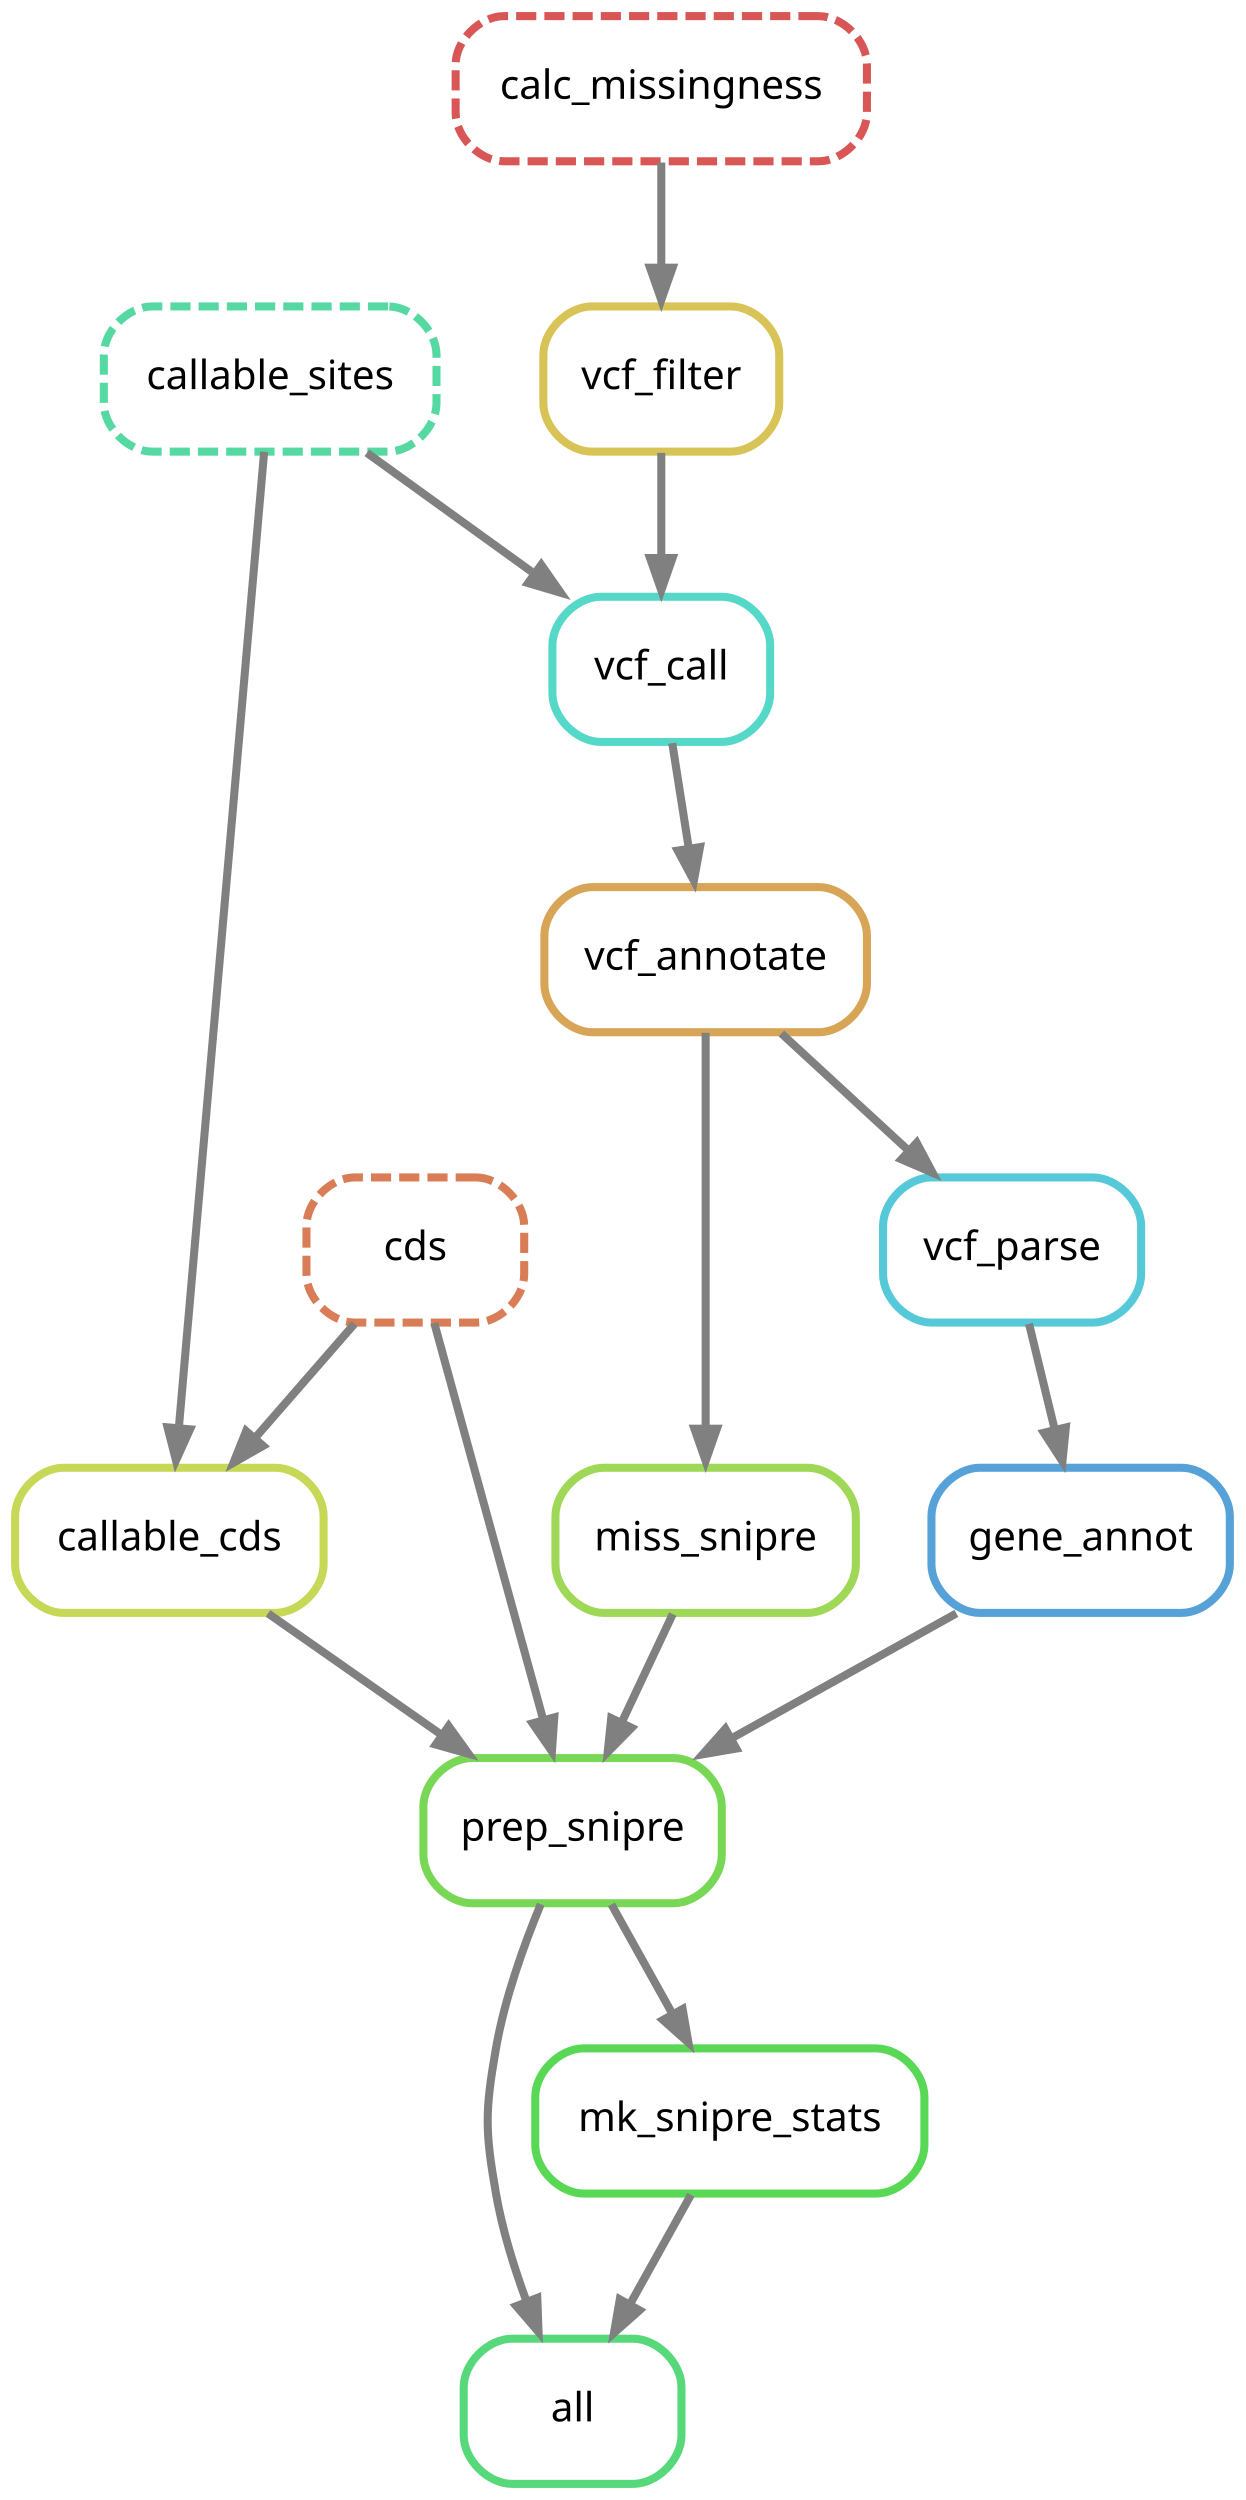
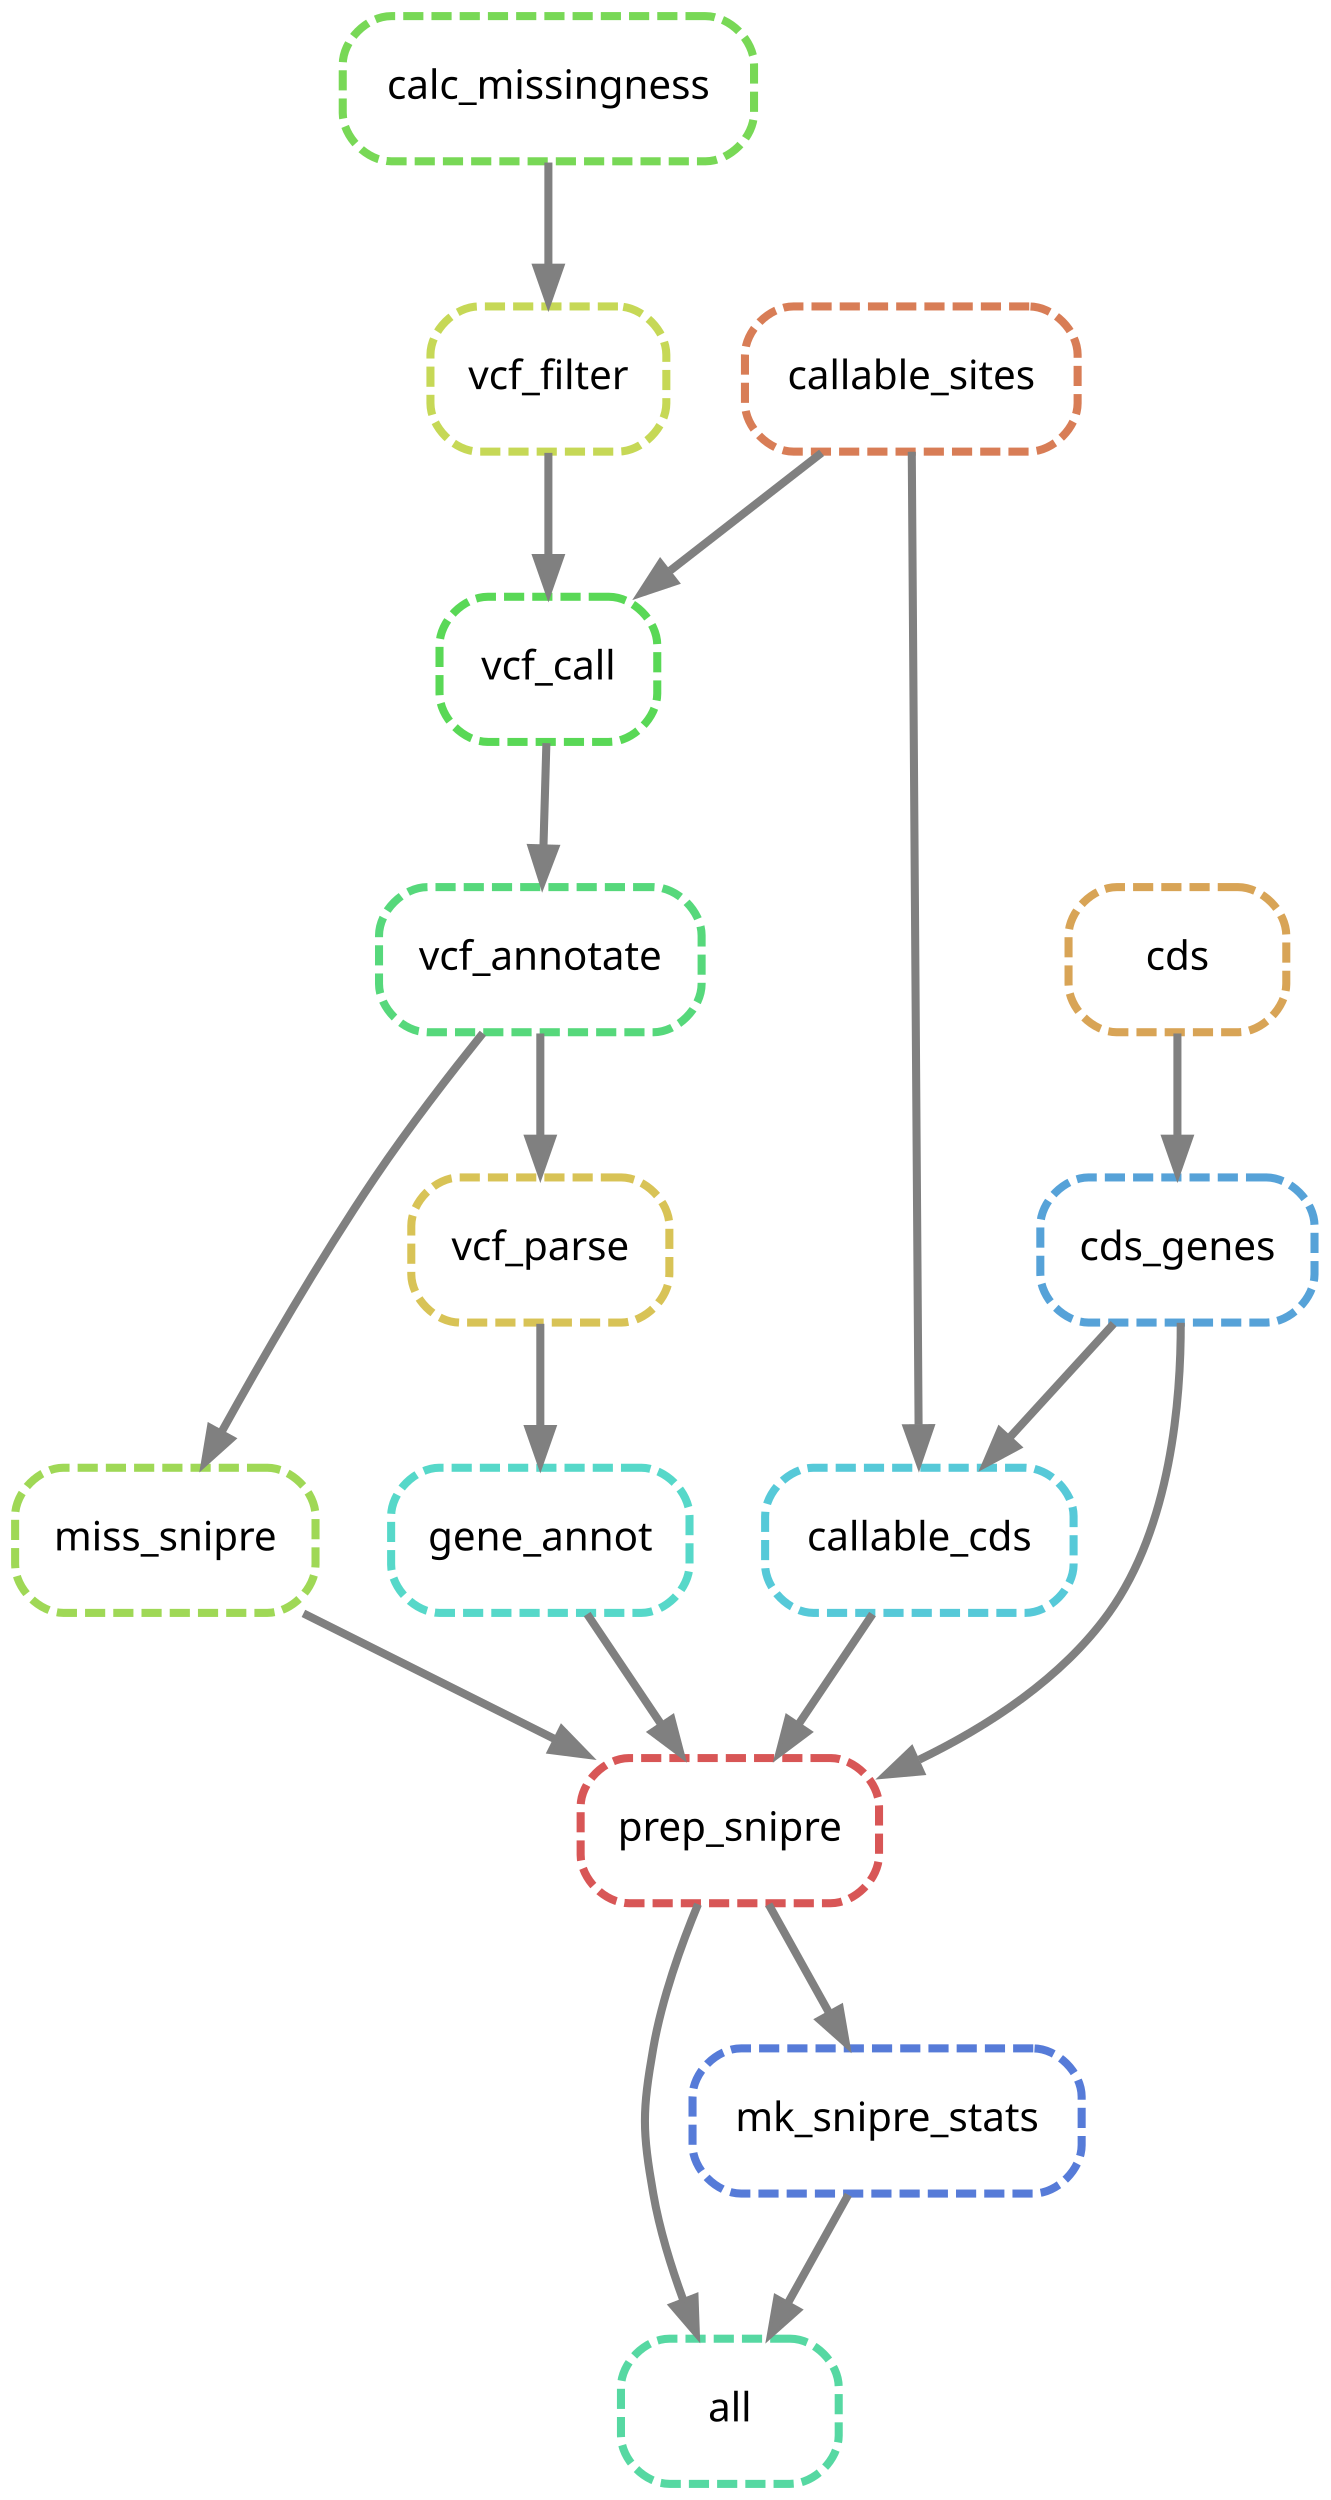
- <svg xmlns="http://www.w3.org/2000/svg" width="309pt" height="620pt" viewBox="0.00 0.00 309.00 620.00">
+ <svg xmlns="http://www.w3.org/2000/svg" width="330pt" height="620pt" viewBox="0.00 0.00 330.00 620.00">
  <g id="graph0" class="graph" transform="scale(1 1) rotate(0) translate(4 616)">
-     <polygon fill="white" stroke="white" points="-4,5 -4,-616 306,-616 306,5 -4,5" />
+     <polygon fill="white" stroke="white" points="-4,5 -4,-616 327,-616 327,5 -4,5" />
    <g id="node1" class="node">
-       <path fill="none" stroke="#56d87b" stroke-width="2" d="M153,-36C153,-36 123,-36 123,-36 117,-36 111,-30 111,-24 111,-24 111,-12 111,-12 111,-6 117,-0 123,-0 123,-0 153,-0 153,-0 159,-0 165,-6 165,-12 165,-12 165,-24 165,-24 165,-30 159,-36 153,-36" />
-       <text text-anchor="middle" x="138" y="-15.5" font-family="sans" font-size="10.00">all</text>
+       <path fill="none" stroke="#56d8a2" stroke-width="2" stroke-dasharray="5,2" d="M192,-36C192,-36 162,-36 162,-36 156,-36 150,-30 150,-24 150,-24 150,-12 150,-12 150,-6 156,-0 162,-0 162,-0 192,-0 192,-0 198,-0 204,-6 204,-12 204,-12 204,-24 204,-24 204,-30 198,-36 192,-36" />
+       <text text-anchor="middle" x="177" y="-15.5" font-family="sans" font-size="10.00">all</text>
    </g>
    <g id="node2" class="node">
-       <path fill="none" stroke="#78d856" stroke-width="2" d="M163,-180C163,-180 113,-180 113,-180 107,-180 101,-174 101,-168 101,-168 101,-156 101,-156 101,-150 107,-144 113,-144 113,-144 163,-144 163,-144 169,-144 175,-150 175,-156 175,-156 175,-168 175,-168 175,-174 169,-180 163,-180" />
-       <text text-anchor="middle" x="138" y="-159.5" font-family="sans" font-size="10.00">prep_snipre</text>
+       <path fill="none" stroke="#d85656" stroke-width="2" stroke-dasharray="5,2" d="M202,-180C202,-180 152,-180 152,-180 146,-180 140,-174 140,-168 140,-168 140,-156 140,-156 140,-150 146,-144 152,-144 152,-144 202,-144 202,-144 208,-144 214,-150 214,-156 214,-156 214,-168 214,-168 214,-174 208,-180 202,-180" />
+       <text text-anchor="middle" x="177" y="-159.5" font-family="sans" font-size="10.00">prep_snipre</text>
    </g>
    <g id="edge1" class="edge">
-       <path fill="none" stroke="grey" stroke-width="2" d="M130.107,-143.745C125.893,-133.577 121.143,-120.327 119,-108 116.26,-92.236 116.26,-87.764 119,-72 120.523,-63.236 123.365,-54.006 126.394,-45.748" />
-       <polygon fill="grey" stroke="grey" points="129.724,-46.843 130.107,-36.255 123.205,-44.293 129.724,-46.843" />
+       <path fill="none" stroke="grey" stroke-width="2" d="M169.107,-143.745C164.893,-133.577 160.143,-120.327 158,-108 155.26,-92.236 155.26,-87.764 158,-72 159.523,-63.236 162.365,-54.006 165.394,-45.748" />
+       <polygon fill="grey" stroke="grey" points="168.724,-46.843 169.107,-36.255 162.205,-44.293 168.724,-46.843" />
    </g>
    <g id="node3" class="node">
-       <path fill="none" stroke="#59d856" stroke-width="2" d="M213.25,-108C213.25,-108 140.75,-108 140.75,-108 134.75,-108 128.75,-102 128.75,-96 128.75,-96 128.75,-84 128.75,-84 128.75,-78 134.75,-72 140.75,-72 140.75,-72 213.25,-72 213.25,-72 219.25,-72 225.25,-78 225.25,-84 225.25,-84 225.25,-96 225.25,-96 225.25,-102 219.25,-108 213.25,-108" />
-       <text text-anchor="middle" x="177" y="-87.5" font-family="sans" font-size="10.00">mk_snipre_stats</text>
+       <path fill="none" stroke="#567bd8" stroke-width="2" stroke-dasharray="5,2" d="M252.25,-108C252.25,-108 179.75,-108 179.75,-108 173.75,-108 167.75,-102 167.75,-96 167.75,-96 167.75,-84 167.75,-84 167.75,-78 173.75,-72 179.75,-72 179.75,-72 252.25,-72 252.25,-72 258.25,-72 264.25,-78 264.25,-84 264.25,-84 264.25,-96 264.25,-96 264.25,-102 258.25,-108 252.25,-108" />
+       <text text-anchor="middle" x="216" y="-87.5" font-family="sans" font-size="10.00">mk_snipre_stats</text>
    </g>
    <g id="edge7" class="edge">
-       <path fill="none" stroke="grey" stroke-width="2" d="M147.64,-143.697C152.127,-135.644 157.559,-125.894 162.524,-116.982" />
-       <polygon fill="grey" stroke="grey" points="165.661,-118.544 167.47,-108.104 159.546,-115.137 165.661,-118.544" />
+       <path fill="none" stroke="grey" stroke-width="2" d="M186.64,-143.697C191.127,-135.644 196.559,-125.894 201.524,-116.982" />
+       <polygon fill="grey" stroke="grey" points="204.661,-118.544 206.47,-108.104 198.546,-115.137 204.661,-118.544" />
    </g>
    <g id="edge2" class="edge">
-       <path fill="none" stroke="grey" stroke-width="2" d="M167.36,-71.697C162.873,-63.644 157.441,-53.895 152.476,-44.982" />
-       <polygon fill="grey" stroke="grey" points="155.454,-43.137 147.53,-36.104 149.339,-46.544 155.454,-43.137" />
+       <path fill="none" stroke="grey" stroke-width="2" d="M206.36,-71.697C201.873,-63.644 196.441,-53.895 191.476,-44.982" />
+       <polygon fill="grey" stroke="grey" points="194.454,-43.137 186.53,-36.104 188.339,-46.544 194.454,-43.137" />
    </g>
    <g id="node4" class="node">
-       <path fill="none" stroke="#56a2d8" stroke-width="2" d="M289,-252C289,-252 239,-252 239,-252 233,-252 227,-246 227,-240 227,-240 227,-228 227,-228 227,-222 233,-216 239,-216 239,-216 289,-216 289,-216 295,-216 301,-222 301,-228 301,-228 301,-240 301,-240 301,-246 295,-252 289,-252" />
-       <text text-anchor="middle" x="264" y="-231.5" font-family="sans" font-size="10.00">gene_annot</text>
+       <path fill="none" stroke="#56a2d8" stroke-width="2" stroke-dasharray="5,2" d="M310,-324C310,-324 266,-324 266,-324 260,-324 254,-318 254,-312 254,-312 254,-300 254,-300 254,-294 260,-288 266,-288 266,-288 310,-288 310,-288 316,-288 322,-294 322,-300 322,-300 322,-312 322,-312 322,-318 316,-324 310,-324" />
+       <text text-anchor="middle" x="288" y="-303.5" font-family="sans" font-size="10.00">cds_genes</text>
    </g>
    <g id="edge3" class="edge">
-       <path fill="none" stroke="grey" stroke-width="2" d="M233.177,-215.876C216.55,-206.639 195.835,-195.131 177.981,-185.212" />
-       <polygon fill="grey" stroke="grey" points="179.383,-181.987 168.942,-180.19 175.983,-188.106 179.383,-181.987" />
+       <path fill="none" stroke="grey" stroke-width="2" d="M288.823,-287.944C288.893,-268.708 286.33,-237.334 271,-216 259.378,-199.825 241.197,-187.944 223.91,-179.58" />
+       <polygon fill="grey" stroke="grey" points="224.998,-176.231 214.445,-175.291 222.108,-182.607 224.998,-176.231" />
    </g>
    <g id="node5" class="node">
-       <path fill="none" stroke="#d87d56" stroke-width="2" stroke-dasharray="5,2" d="M114,-324C114,-324 84,-324 84,-324 78,-324 72,-318 72,-312 72,-312 72,-300 72,-300 72,-294 78,-288 84,-288 84,-288 114,-288 114,-288 120,-288 126,-294 126,-300 126,-300 126,-312 126,-312 126,-318 120,-324 114,-324" />
-       <text text-anchor="middle" x="99" y="-303.5" font-family="sans" font-size="10.00">cds</text>
+       <path fill="none" stroke="#56c9d8" stroke-width="2" stroke-dasharray="5,2" d="M250.25,-252C250.25,-252 197.75,-252 197.75,-252 191.75,-252 185.75,-246 185.75,-240 185.75,-240 185.75,-228 185.75,-228 185.75,-222 191.75,-216 197.75,-216 197.75,-216 250.25,-216 250.25,-216 256.25,-216 262.25,-222 262.25,-228 262.25,-228 262.25,-240 262.25,-240 262.25,-246 256.25,-252 250.25,-252" />
+       <text text-anchor="middle" x="224" y="-231.5" font-family="sans" font-size="10.00">callable_cds</text>
+     </g>
+     <g id="edge10" class="edge">
+       <path fill="none" stroke="grey" stroke-width="2" d="M272.18,-287.697C264.43,-279.22 254.961,-268.864 246.476,-259.583" />
+       <polygon fill="grey" stroke="grey" points="248.969,-257.123 239.638,-252.104 243.803,-261.846 248.969,-257.123" />
    </g>
    <g id="edge4" class="edge">
-       <path fill="none" stroke="grey" stroke-width="2" d="M103.704,-287.871C110.38,-263.564 122.67,-218.819 130.581,-190.013" />
-       <polygon fill="grey" stroke="grey" points="134.006,-190.759 133.279,-180.189 127.256,-188.905 134.006,-190.759" />
+       <path fill="none" stroke="grey" stroke-width="2" d="M212.382,-215.697C206.861,-207.474 200.153,-197.483 194.068,-188.421" />
+       <polygon fill="grey" stroke="grey" points="196.965,-186.456 188.484,-180.104 191.153,-190.358 196.965,-186.456" />
    </g>
    <g id="node6" class="node">
-       <path fill="none" stroke="#c6d856" stroke-width="2" d="M64.25,-252C64.25,-252 11.75,-252 11.75,-252 5.75,-252 -0.25,-246 -0.25,-240 -0.25,-240 -0.25,-228 -0.25,-228 -0.25,-222 5.75,-216 11.75,-216 11.75,-216 64.25,-216 64.25,-216 70.25,-216 76.25,-222 76.25,-228 76.25,-228 76.25,-240 76.25,-240 76.25,-246 70.25,-252 64.25,-252" />
-       <text text-anchor="middle" x="38" y="-231.5" font-family="sans" font-size="10.00">callable_cds</text>
+       <path fill="none" stroke="#9fd856" stroke-width="2" stroke-dasharray="5,2" d="M62.25,-252C62.25,-252 11.75,-252 11.75,-252 5.75,-252 -0.25,-246 -0.25,-240 -0.25,-240 -0.25,-228 -0.25,-228 -0.25,-222 5.75,-216 11.75,-216 11.75,-216 62.25,-216 62.25,-216 68.25,-216 74.25,-222 74.25,-228 74.25,-228 74.25,-240 74.25,-240 74.25,-246 68.25,-252 62.25,-252" />
+       <text text-anchor="middle" x="37" y="-231.5" font-family="sans" font-size="10.00">miss_snipre</text>
+     </g>
+     <g id="edge5" class="edge">
+       <path fill="none" stroke="grey" stroke-width="2" d="M71.248,-215.876C90.061,-206.469 113.585,-194.708 133.666,-184.667" />
+       <polygon fill="grey" stroke="grey" points="135.241,-187.792 142.62,-180.19 132.111,-181.531 135.241,-187.792" />
+     </g>
+     <g id="node7" class="node">
+       <path fill="none" stroke="#56d8c9" stroke-width="2" stroke-dasharray="5,2" d="M155,-252C155,-252 105,-252 105,-252 99,-252 93,-246 93,-240 93,-240 93,-228 93,-228 93,-222 99,-216 105,-216 105,-216 155,-216 155,-216 161,-216 167,-222 167,-228 167,-228 167,-240 167,-240 167,-246 161,-252 155,-252" />
+       <text text-anchor="middle" x="130" y="-231.5" font-family="sans" font-size="10.00">gene_annot</text>
+     </g>
+     <g id="edge6" class="edge">
+       <path fill="none" stroke="grey" stroke-width="2" d="M141.618,-215.697C147.139,-207.474 153.847,-197.483 159.932,-188.421" />
+       <polygon fill="grey" stroke="grey" points="162.847,-190.358 165.516,-180.104 157.035,-186.456 162.847,-190.358" />
+     </g>
+     <g id="node8" class="node">
+       <path fill="none" stroke="#d8a456" stroke-width="2" stroke-dasharray="5,2" d="M303,-396C303,-396 273,-396 273,-396 267,-396 261,-390 261,-384 261,-384 261,-372 261,-372 261,-366 267,-360 273,-360 273,-360 303,-360 303,-360 309,-360 315,-366 315,-372 315,-372 315,-384 315,-384 315,-390 309,-396 303,-396" />
+       <text text-anchor="middle" x="288" y="-375.5" font-family="sans" font-size="10.00">cds</text>
+     </g>
+     <g id="edge8" class="edge">
+       <path fill="none" stroke="grey" stroke-width="2" d="M288,-359.697C288,-351.983 288,-342.712 288,-334.112" />
+       <polygon fill="grey" stroke="grey" points="291.5,-334.104 288,-324.104 284.5,-334.104 291.5,-334.104" />
+     </g>
+     <g id="node9" class="node">
+       <path fill="none" stroke="#d87d56" stroke-width="2" stroke-dasharray="5,2" d="M251.25,-540C251.25,-540 192.75,-540 192.75,-540 186.75,-540 180.75,-534 180.75,-528 180.75,-528 180.75,-516 180.75,-516 180.75,-510 186.75,-504 192.75,-504 192.75,-504 251.25,-504 251.25,-504 257.25,-504 263.25,-510 263.25,-516 263.25,-516 263.25,-528 263.25,-528 263.25,-534 257.25,-540 251.25,-540" />
+       <text text-anchor="middle" x="222" y="-519.5" font-family="sans" font-size="10.00">callable_sites</text>
    </g>
    <g id="edge9" class="edge">
-       <path fill="none" stroke="grey" stroke-width="2" d="M83.921,-287.697C76.608,-279.305 67.69,-269.07 59.665,-259.861" />
-       <polygon fill="grey" stroke="grey" points="62.114,-257.344 52.905,-252.104 56.836,-261.943 62.114,-257.344" />
+       <path fill="none" stroke="grey" stroke-width="2" d="M222.119,-503.966C222.453,-456.291 223.397,-321.185 223.807,-262.63" />
+       <polygon fill="grey" stroke="grey" points="227.309,-262.331 223.879,-252.306 220.309,-262.282 227.309,-262.331" />
    </g>
-     <g id="edge5" class="edge">
-       <path fill="none" stroke="grey" stroke-width="2" d="M62.463,-215.876C75.296,-206.893 91.196,-195.763 105.094,-186.034" />
-       <polygon fill="grey" stroke="grey" points="107.258,-188.792 113.443,-180.19 103.244,-183.057 107.258,-188.792" />
+     <g id="node12" class="node">
+       <path fill="none" stroke="#59d856" stroke-width="2" stroke-dasharray="5,2" d="M147,-468C147,-468 117,-468 117,-468 111,-468 105,-462 105,-456 105,-456 105,-444 105,-444 105,-438 111,-432 117,-432 117,-432 147,-432 147,-432 153,-432 159,-438 159,-444 159,-444 159,-456 159,-456 159,-462 153,-468 147,-468" />
+       <text text-anchor="middle" x="132" y="-447.5" font-family="sans" font-size="10.00">vcf_call</text>
    </g>
-     <g id="node7" class="node">
-       <path fill="none" stroke="#9fd856" stroke-width="2" d="M196.25,-252C196.25,-252 145.75,-252 145.75,-252 139.75,-252 133.75,-246 133.75,-240 133.75,-240 133.75,-228 133.75,-228 133.75,-222 139.75,-216 145.75,-216 145.75,-216 196.25,-216 196.25,-216 202.25,-216 208.25,-222 208.25,-228 208.25,-228 208.25,-240 208.25,-240 208.25,-246 202.25,-252 196.25,-252" />
-       <text text-anchor="middle" x="171" y="-231.5" font-family="sans" font-size="10.00">miss_snipre</text>
+     <g id="edge15" class="edge">
+       <path fill="none" stroke="grey" stroke-width="2" d="M199.753,-503.697C188.418,-494.881 174.47,-484.032 162.181,-474.474" />
+       <polygon fill="grey" stroke="grey" points="164.034,-471.481 153.991,-468.104 159.736,-477.007 164.034,-471.481" />
    </g>
-     <g id="edge6" class="edge">
-       <path fill="none" stroke="grey" stroke-width="2" d="M162.843,-215.697C159.086,-207.728 154.547,-198.1 150.382,-189.264" />
-       <polygon fill="grey" stroke="grey" points="153.494,-187.657 146.063,-180.104 147.162,-190.642 153.494,-187.657" />
+     <g id="node10" class="node">
+       <path fill="none" stroke="#56d87b" stroke-width="2" stroke-dasharray="5,2" d="M158,-396C158,-396 102,-396 102,-396 96,-396 90,-390 90,-384 90,-384 90,-372 90,-372 90,-366 96,-360 102,-360 102,-360 158,-360 158,-360 164,-360 170,-366 170,-372 170,-372 170,-384 170,-384 170,-390 164,-396 158,-396" />
+       <text text-anchor="middle" x="130" y="-375.5" font-family="sans" font-size="10.00">vcf_annotate</text>
    </g>
-     <g id="node8" class="node">
-       <path fill="none" stroke="#56c9d8" stroke-width="2" d="M267,-324C267,-324 227,-324 227,-324 221,-324 215,-318 215,-312 215,-312 215,-300 215,-300 215,-294 221,-288 227,-288 227,-288 267,-288 267,-288 273,-288 279,-294 279,-300 279,-300 279,-312 279,-312 279,-318 273,-324 267,-324" />
-       <text text-anchor="middle" x="247" y="-303.5" font-family="sans" font-size="10.00">vcf_parse</text>
-     </g>
-     <g id="edge8" class="edge">
-       <path fill="none" stroke="grey" stroke-width="2" d="M251.202,-287.697C253.096,-279.898 255.377,-270.509 257.484,-261.829" />
-       <polygon fill="grey" stroke="grey" points="260.887,-262.648 259.846,-252.104 254.085,-260.996 260.887,-262.648" />
-     </g>
-     <g id="node9" class="node">
-       <path fill="none" stroke="#56d8a2" stroke-width="2" stroke-dasharray="5,2" d="M92.25,-540C92.25,-540 33.75,-540 33.75,-540 27.75,-540 21.75,-534 21.75,-528 21.75,-528 21.75,-516 21.75,-516 21.75,-510 27.75,-504 33.75,-504 33.75,-504 92.25,-504 92.25,-504 98.25,-504 104.25,-510 104.25,-516 104.25,-516 104.25,-528 104.25,-528 104.25,-534 98.25,-540 92.25,-540" />
-       <text text-anchor="middle" x="63" y="-519.5" font-family="sans" font-size="10.00">callable_sites</text>
-     </g>
-     <g id="edge10" class="edge">
-       <path fill="none" stroke="grey" stroke-width="2" d="M61.511,-503.966C57.344,-456.291 45.534,-321.185 40.415,-262.63" />
-       <polygon fill="grey" stroke="grey" points="43.87,-261.964 39.513,-252.306 36.897,-262.573 43.87,-261.964" />
+     <g id="edge11" class="edge">
+       <path fill="none" stroke="grey" stroke-width="2" d="M115.747,-359.757C107.579,-349.593 97.329,-336.343 89,-324 75.106,-303.41 60.992,-278.983 50.98,-260.933" />
+       <polygon fill="grey" stroke="grey" points="54.026,-259.208 46.142,-252.13 47.891,-262.579 54.026,-259.208" />
    </g>
    <g id="node11" class="node">
-       <path fill="none" stroke="#56d8c9" stroke-width="2" d="M175,-468C175,-468 145,-468 145,-468 139,-468 133,-462 133,-456 133,-456 133,-444 133,-444 133,-438 139,-432 145,-432 145,-432 175,-432 175,-432 181,-432 187,-438 187,-444 187,-444 187,-456 187,-456 187,-462 181,-468 175,-468" />
-       <text text-anchor="middle" x="160" y="-447.5" font-family="sans" font-size="10.00">vcf_call</text>
+       <path fill="none" stroke="#d8c356" stroke-width="2" stroke-dasharray="5,2" d="M150,-324C150,-324 110,-324 110,-324 104,-324 98,-318 98,-312 98,-312 98,-300 98,-300 98,-294 104,-288 110,-288 110,-288 150,-288 150,-288 156,-288 162,-294 162,-300 162,-300 162,-312 162,-312 162,-318 156,-324 150,-324" />
+       <text text-anchor="middle" x="130" y="-303.5" font-family="sans" font-size="10.00">vcf_parse</text>
    </g>
-     <g id="edge15" class="edge">
-       <path fill="none" stroke="grey" stroke-width="2" d="M86.978,-503.697C99.311,-494.796 114.516,-483.823 127.853,-474.199" />
-       <polygon fill="grey" stroke="grey" points="130.237,-476.794 136.298,-468.104 126.141,-471.118 130.237,-476.794" />
-     </g>
-     <g id="node10" class="node">
-       <path fill="none" stroke="#d8a456" stroke-width="2" d="M199,-396C199,-396 143,-396 143,-396 137,-396 131,-390 131,-384 131,-384 131,-372 131,-372 131,-366 137,-360 143,-360 143,-360 199,-360 199,-360 205,-360 211,-366 211,-372 211,-372 211,-384 211,-384 211,-390 205,-396 199,-396" />
-       <text text-anchor="middle" x="171" y="-375.5" font-family="sans" font-size="10.00">vcf_annotate</text>
-     </g>
-     <g id="edge11" class="edge">
-       <path fill="none" stroke="grey" stroke-width="2" d="M171,-359.871C171,-335.67 171,-291.211 171,-262.393" />
-       <polygon fill="grey" stroke="grey" points="174.5,-262.189 171,-252.189 167.5,-262.189 174.5,-262.189" />
+     <g id="edge14" class="edge">
+       <path fill="none" stroke="grey" stroke-width="2" d="M130,-359.697C130,-351.983 130,-342.712 130,-334.112" />
+       <polygon fill="grey" stroke="grey" points="133.5,-334.104 130,-324.104 126.5,-334.104 133.5,-334.104" />
    </g>
    <g id="edge12" class="edge">
-       <path fill="none" stroke="grey" stroke-width="2" d="M189.787,-359.697C199.174,-351.05 210.684,-340.449 220.913,-331.027" />
-       <polygon fill="grey" stroke="grey" points="223.445,-333.454 228.43,-324.104 218.703,-328.305 223.445,-333.454" />
+       <path fill="none" stroke="grey" stroke-width="2" d="M130,-287.697C130,-279.983 130,-270.712 130,-262.112" />
+       <polygon fill="grey" stroke="grey" points="133.5,-262.104 130,-252.104 126.5,-262.104 133.5,-262.104" />
    </g>
    <g id="edge13" class="edge">
-       <path fill="none" stroke="grey" stroke-width="2" d="M162.719,-431.697C163.931,-423.983 165.388,-414.712 166.739,-406.112" />
-       <polygon fill="grey" stroke="grey" points="170.217,-406.526 168.312,-396.104 163.302,-405.44 170.217,-406.526" />
-     </g>
-     <g id="node12" class="node">
-       <path fill="none" stroke="#d8c356" stroke-width="2" d="M177.25,-540C177.25,-540 142.75,-540 142.75,-540 136.75,-540 130.75,-534 130.75,-528 130.75,-528 130.75,-516 130.75,-516 130.75,-510 136.75,-504 142.75,-504 142.75,-504 177.25,-504 177.25,-504 183.25,-504 189.25,-510 189.25,-516 189.25,-516 189.25,-528 189.25,-528 189.25,-534 183.25,-540 177.25,-540" />
-       <text text-anchor="middle" x="160" y="-519.5" font-family="sans" font-size="10.00">vcf_filter</text>
-     </g>
-     <g id="edge14" class="edge">
-       <path fill="none" stroke="grey" stroke-width="2" d="M160,-503.697C160,-495.983 160,-486.712 160,-478.112" />
-       <polygon fill="grey" stroke="grey" points="163.5,-478.104 160,-468.104 156.5,-478.104 163.5,-478.104" />
+       <path fill="none" stroke="grey" stroke-width="2" d="M131.506,-431.697C131.285,-423.983 131.02,-414.712 130.775,-406.112" />
+       <polygon fill="grey" stroke="grey" points="134.273,-406 130.489,-396.104 127.276,-406.2 134.273,-406" />
    </g>
    <g id="node13" class="node">
-       <path fill="none" stroke="#d85656" stroke-width="2" stroke-dasharray="5,2" d="M199,-612C199,-612 121,-612 121,-612 115,-612 109,-606 109,-600 109,-600 109,-588 109,-588 109,-582 115,-576 121,-576 121,-576 199,-576 199,-576 205,-576 211,-582 211,-588 211,-588 211,-600 211,-600 211,-606 205,-612 199,-612" />
-       <text text-anchor="middle" x="160" y="-591.5" font-family="sans" font-size="10.00">calc_missingness</text>
+       <path fill="none" stroke="#c6d856" stroke-width="2" stroke-dasharray="5,2" d="M149.25,-540C149.25,-540 114.75,-540 114.75,-540 108.75,-540 102.75,-534 102.75,-528 102.75,-528 102.75,-516 102.75,-516 102.75,-510 108.75,-504 114.75,-504 114.75,-504 149.25,-504 149.25,-504 155.25,-504 161.25,-510 161.25,-516 161.25,-516 161.25,-528 161.25,-528 161.25,-534 155.25,-540 149.25,-540" />
+       <text text-anchor="middle" x="132" y="-519.5" font-family="sans" font-size="10.00">vcf_filter</text>
    </g>
    <g id="edge16" class="edge">
-       <path fill="none" stroke="grey" stroke-width="2" d="M160,-575.697C160,-567.983 160,-558.712 160,-550.112" />
-       <polygon fill="grey" stroke="grey" points="163.5,-550.104 160,-540.104 156.5,-550.104 163.5,-550.104" />
+       <path fill="none" stroke="grey" stroke-width="2" d="M132,-503.697C132,-495.983 132,-486.712 132,-478.112" />
+       <polygon fill="grey" stroke="grey" points="135.5,-478.104 132,-468.104 128.5,-478.104 135.5,-478.104" />
+     </g>
+     <g id="node14" class="node">
+       <path fill="none" stroke="#78d856" stroke-width="2" stroke-dasharray="5,2" d="M171,-612C171,-612 93,-612 93,-612 87,-612 81,-606 81,-600 81,-600 81,-588 81,-588 81,-582 87,-576 93,-576 93,-576 171,-576 171,-576 177,-576 183,-582 183,-588 183,-588 183,-600 183,-600 183,-606 177,-612 171,-612" />
+       <text text-anchor="middle" x="132" y="-591.5" font-family="sans" font-size="10.00">calc_missingness</text>
+     </g>
+     <g id="edge17" class="edge">
+       <path fill="none" stroke="grey" stroke-width="2" d="M132,-575.697C132,-567.983 132,-558.712 132,-550.112" />
+       <polygon fill="grey" stroke="grey" points="135.5,-550.104 132,-540.104 128.5,-550.104 135.5,-550.104" />
    </g>
  </g>
</svg>
